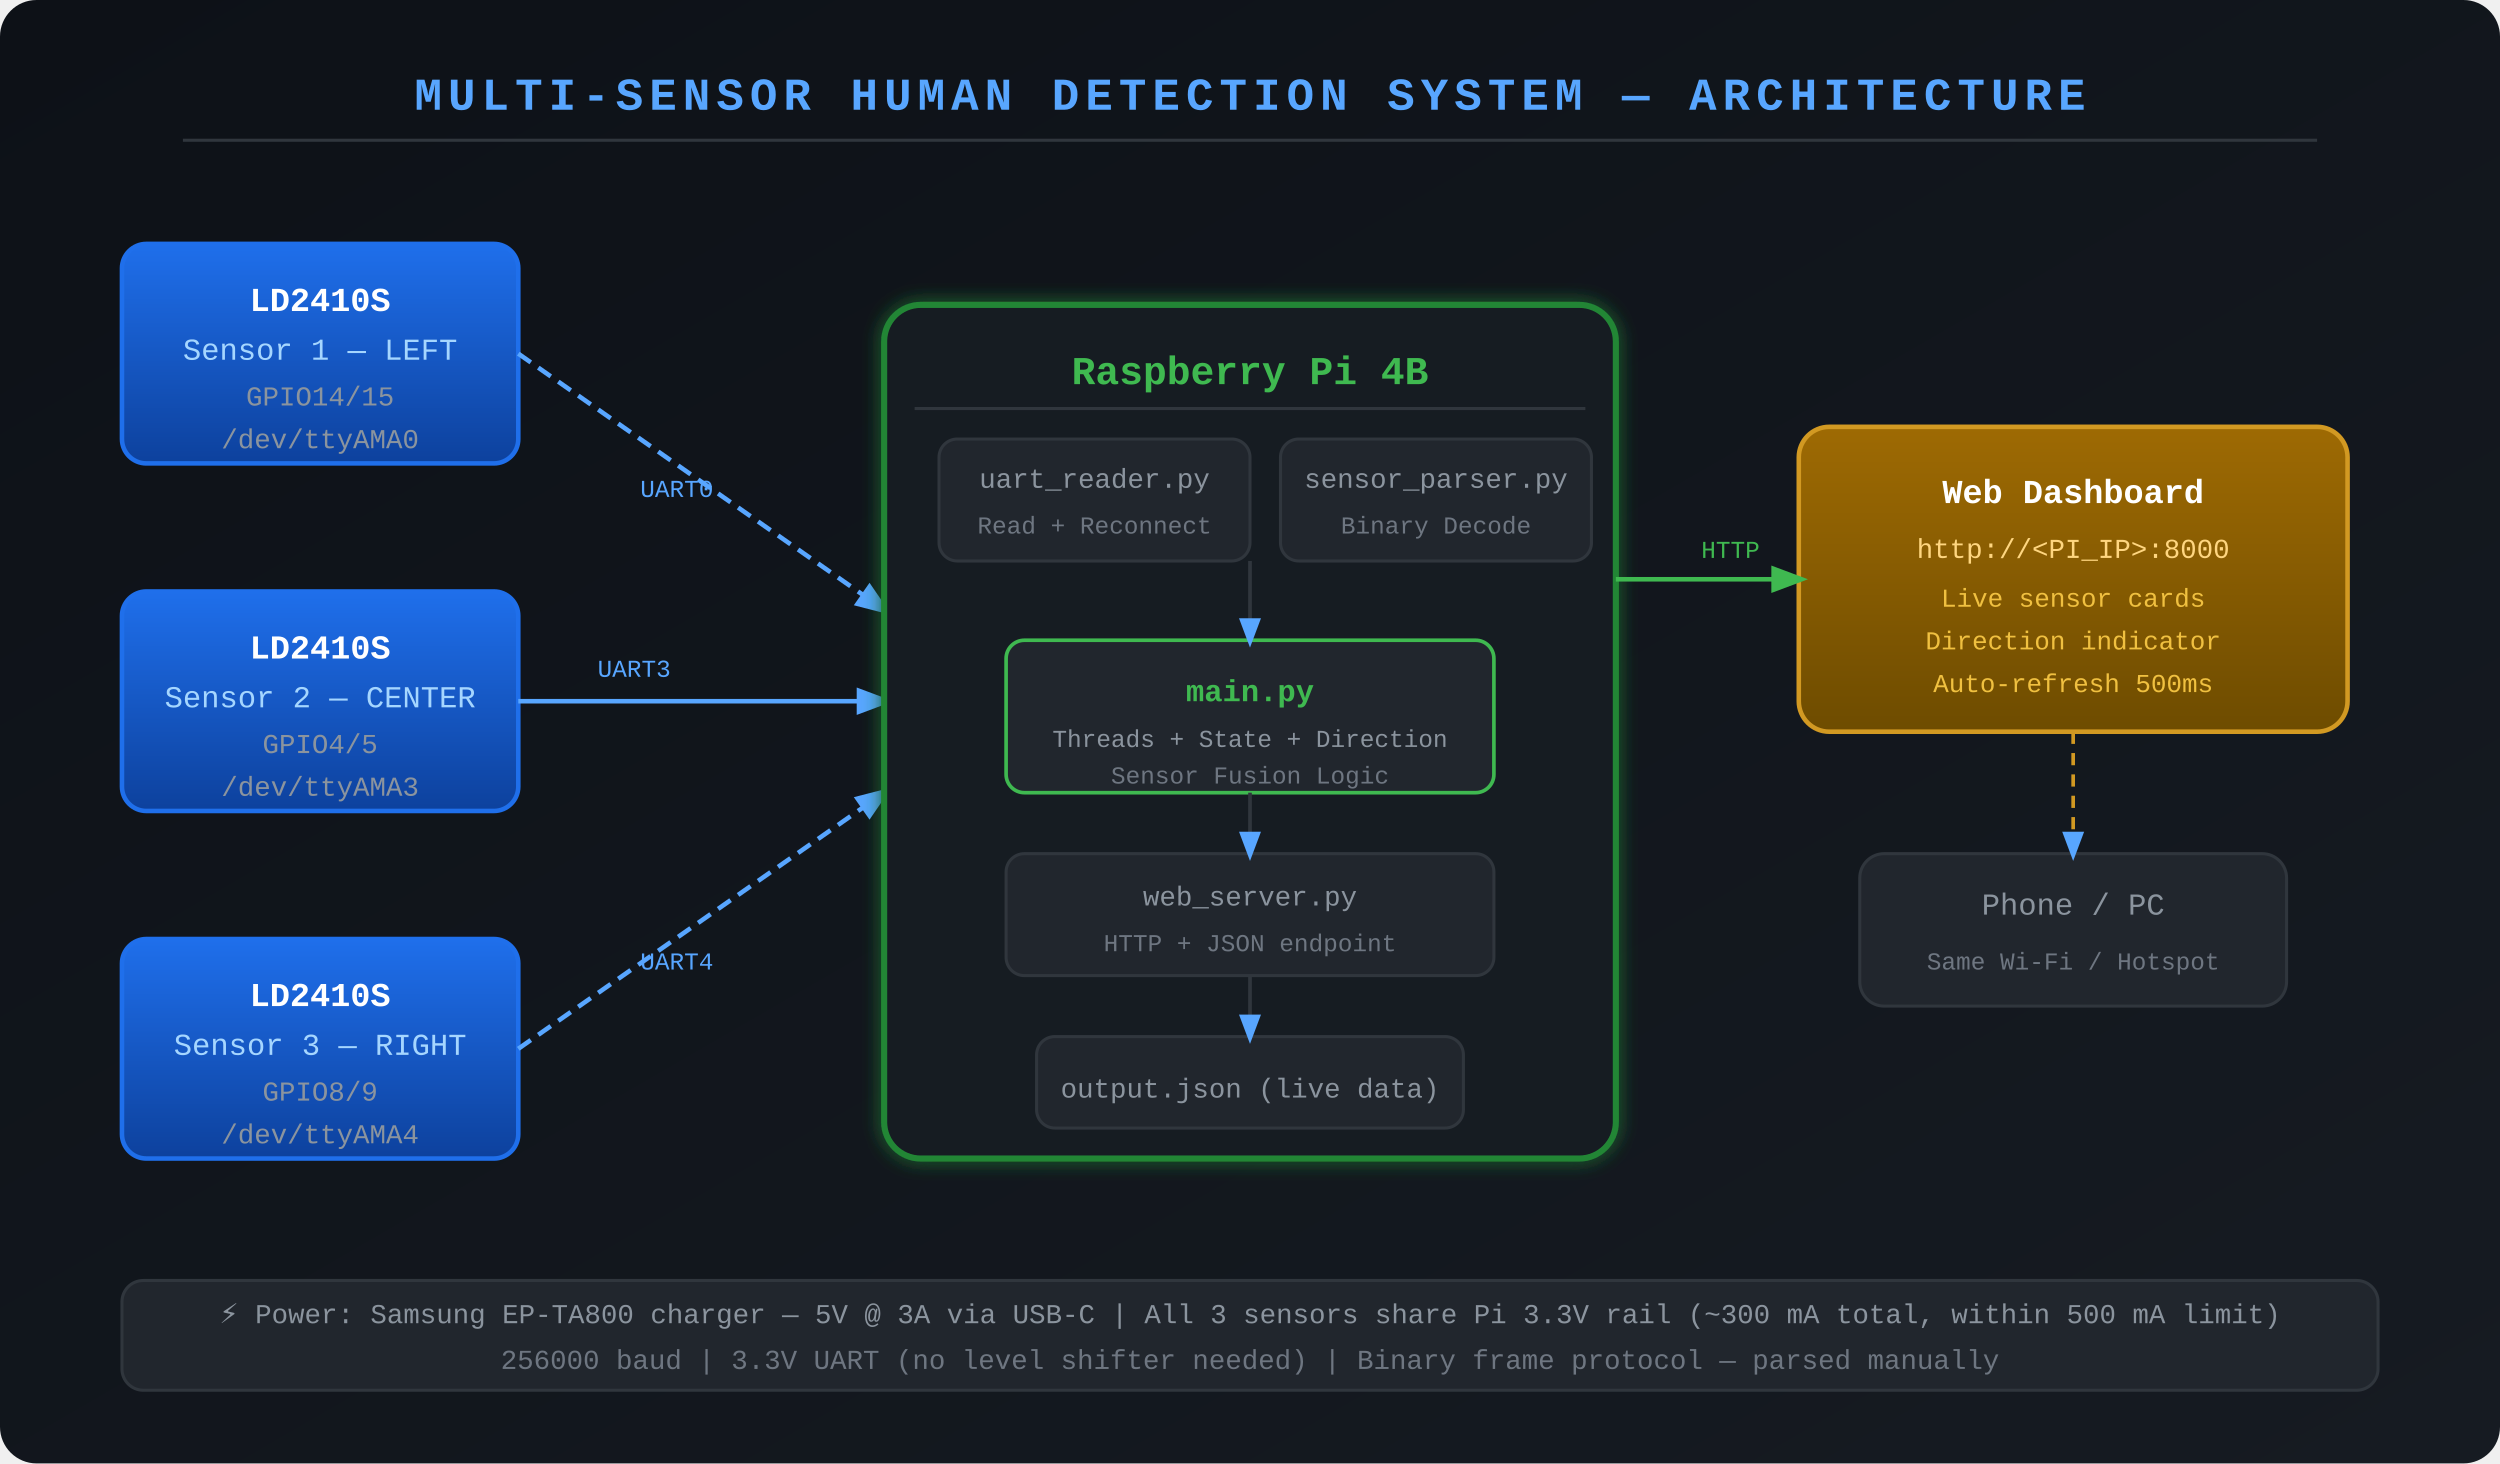
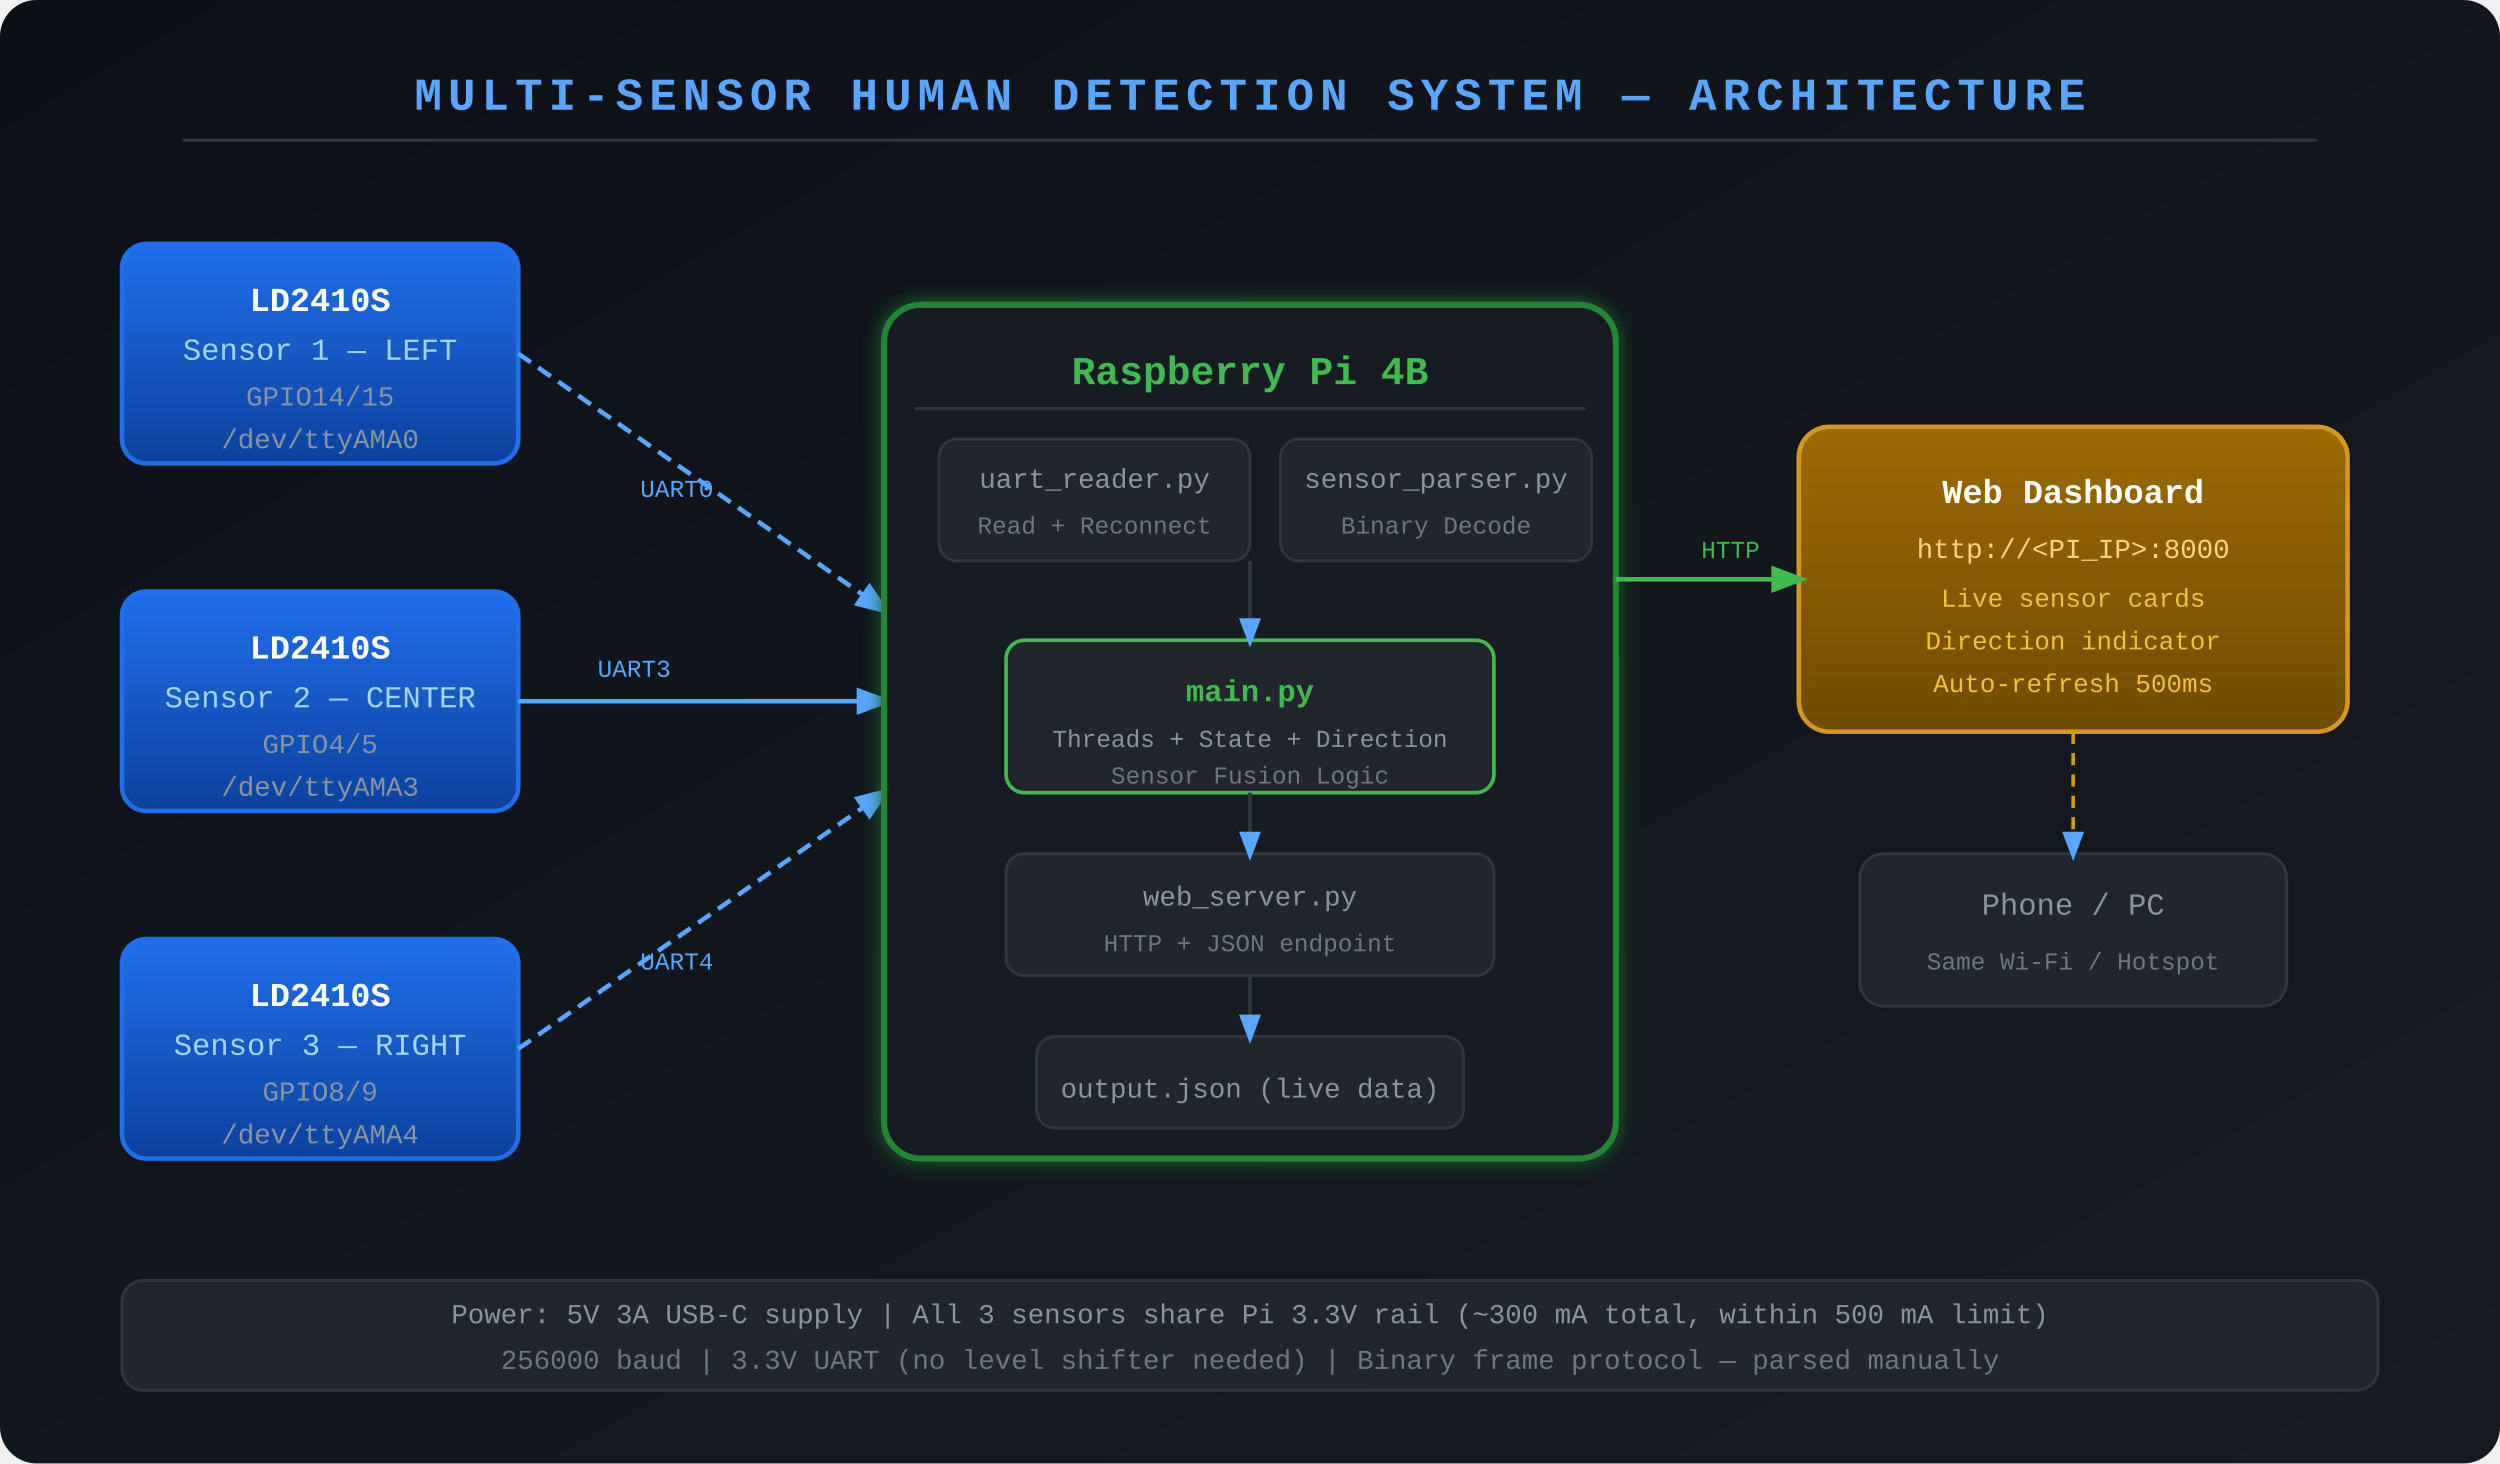
<svg xmlns="http://www.w3.org/2000/svg" viewBox="0 0 820 480" font-family="'Courier New', monospace">
  <defs>
    <linearGradient id="bg" x1="0" y1="0" x2="1" y2="1">
      <stop offset="0%" stop-color="#0d1117" />
      <stop offset="100%" stop-color="#161b22" />
    </linearGradient>
    <linearGradient id="sensor_grad" x1="0" y1="0" x2="0" y2="1">
      <stop offset="0%" stop-color="#1f6feb" />
      <stop offset="100%" stop-color="#0d419d" />
    </linearGradient>
    <linearGradient id="pi_grad" x1="0" y1="0" x2="0" y2="1">
      <stop offset="0%" stop-color="#238636" />
      <stop offset="100%" stop-color="#196127" />
    </linearGradient>
    <linearGradient id="web_grad" x1="0" y1="0" x2="0" y2="1">
      <stop offset="0%" stop-color="#9e6a03" />
      <stop offset="100%" stop-color="#6e4c00" />
    </linearGradient>
    <filter id="glow">
      <feGaussianBlur stdDeviation="3" result="blur" />
      <feMerge>
        <feMergeNode in="blur" />
        <feMergeNode in="SourceGraphic" />
      </feMerge>
    </filter>
    <marker id="arrow" markerWidth="8" markerHeight="8" refX="6" refY="3" orient="auto">
      <path d="M0,0 L0,6 L8,3 z" fill="#58a6ff" />
    </marker>
    <marker id="arrow_green" markerWidth="8" markerHeight="8" refX="6" refY="3" orient="auto">
      <path d="M0,0 L0,6 L8,3 z" fill="#3fb950" />
    </marker>
  </defs>
  <rect width="820" height="480" fill="url(#bg)" rx="12" />
  <text x="410" y="36" text-anchor="middle" font-size="15" font-weight="bold" fill="#58a6ff" letter-spacing="2">MULTI-SENSOR HUMAN DETECTION SYSTEM — ARCHITECTURE</text>
  <line x1="60" y1="46" x2="760" y2="46" stroke="#30363d" stroke-width="1" />
  <rect x="40" y="80" width="130" height="72" rx="8" fill="url(#sensor_grad)" stroke="#1f6feb" stroke-width="1.5" />
  <text x="105" y="102" text-anchor="middle" font-size="11" font-weight="bold" fill="#ffffff">LD2410S</text>
  <text x="105" y="118" text-anchor="middle" font-size="10" fill="#a5d6ff">Sensor 1 — LEFT</text>
  <text x="105" y="133" text-anchor="middle" font-size="9" fill="#8b949e">GPIO14/15</text>
  <text x="105" y="147" text-anchor="middle" font-size="9" fill="#8b949e">/dev/ttyAMA0</text>
  <rect x="40" y="194" width="130" height="72" rx="8" fill="url(#sensor_grad)" stroke="#1f6feb" stroke-width="1.5" />
  <text x="105" y="216" text-anchor="middle" font-size="11" font-weight="bold" fill="#ffffff">LD2410S</text>
  <text x="105" y="232" text-anchor="middle" font-size="10" fill="#a5d6ff">Sensor 2 — CENTER</text>
  <text x="105" y="247" text-anchor="middle" font-size="9" fill="#8b949e">GPIO4/5</text>
  <text x="105" y="261" text-anchor="middle" font-size="9" fill="#8b949e">/dev/ttyAMA3</text>
  <rect x="40" y="308" width="130" height="72" rx="8" fill="url(#sensor_grad)" stroke="#1f6feb" stroke-width="1.5" />
  <text x="105" y="330" text-anchor="middle" font-size="11" font-weight="bold" fill="#ffffff">LD2410S</text>
  <text x="105" y="346" text-anchor="middle" font-size="10" fill="#a5d6ff">Sensor 3 — RIGHT</text>
  <text x="105" y="361" text-anchor="middle" font-size="9" fill="#8b949e">GPIO8/9</text>
  <text x="105" y="375" text-anchor="middle" font-size="9" fill="#8b949e">/dev/ttyAMA4</text>
  <line x1="170" y1="116" x2="290" y2="200" stroke="#58a6ff" stroke-width="1.5" marker-end="url(#arrow)" stroke-dasharray="5,3" />
  <line x1="170" y1="230" x2="290" y2="230" stroke="#58a6ff" stroke-width="1.5" marker-end="url(#arrow)" />
  <line x1="170" y1="344" x2="290" y2="260" stroke="#58a6ff" stroke-width="1.5" marker-end="url(#arrow)" stroke-dasharray="5,3" />
  <text x="210" y="163" font-size="8" fill="#58a6ff">UART0</text>
  <text x="196" y="222" font-size="8" fill="#58a6ff">UART3</text>
  <text x="210" y="318" font-size="8" fill="#58a6ff">UART4</text>
  <rect x="290" y="100" width="240" height="280" rx="12" fill="#161b22" stroke="#238636" stroke-width="2" filter="url(#glow)" />
  <text x="410" y="126" text-anchor="middle" font-size="13" font-weight="bold" fill="#3fb950">Raspberry Pi 4B</text>
  <line x1="300" y1="134" x2="520" y2="134" stroke="#30363d" stroke-width="1" />
  <rect x="308" y="144" width="102" height="40" rx="6" fill="#21262d" stroke="#30363d" />
  <text x="359" y="160" text-anchor="middle" font-size="9" fill="#8b949e">uart_reader.py</text>
  <text x="359" y="175" text-anchor="middle" font-size="8" fill="#6e7681">Read + Reconnect</text>
  <rect x="420" y="144" width="102" height="40" rx="6" fill="#21262d" stroke="#30363d" />
  <text x="471" y="160" text-anchor="middle" font-size="9" fill="#8b949e">sensor_parser.py</text>
  <text x="471" y="175" text-anchor="middle" font-size="8" fill="#6e7681">Binary Decode</text>
  <rect x="330" y="210" width="160" height="50" rx="6" fill="#21262d" stroke="#3fb950" stroke-width="1.2" />
  <text x="410" y="230" text-anchor="middle" font-size="10" font-weight="bold" fill="#3fb950">main.py</text>
  <text x="410" y="245" text-anchor="middle" font-size="8" fill="#8b949e">Threads + State + Direction</text>
  <text x="410" y="257" text-anchor="middle" font-size="8" fill="#6e7681">Sensor Fusion Logic</text>
  <rect x="330" y="280" width="160" height="40" rx="6" fill="#21262d" stroke="#30363d" />
  <text x="410" y="297" text-anchor="middle" font-size="9" fill="#8b949e">web_server.py</text>
  <text x="410" y="312" text-anchor="middle" font-size="8" fill="#6e7681">HTTP + JSON endpoint</text>
  <rect x="340" y="340" width="140" height="30" rx="6" fill="#21262d" stroke="#30363d" />
  <text x="410" y="360" text-anchor="middle" font-size="9" fill="#8b949e">output.json (live data)</text>
  <line x1="410" y1="184" x2="410" y2="210" stroke="#30363d" stroke-width="1.2" marker-end="url(#arrow)" />
  <line x1="410" y1="260" x2="410" y2="280" stroke="#30363d" stroke-width="1.2" marker-end="url(#arrow)" />
  <line x1="410" y1="320" x2="410" y2="340" stroke="#30363d" stroke-width="1.2" marker-end="url(#arrow)" />
  <rect x="590" y="140" width="180" height="100" rx="10" fill="url(#web_grad)" stroke="#d29922" stroke-width="1.5" />
  <text x="680" y="165" text-anchor="middle" font-size="11" font-weight="bold" fill="#ffffff">Web Dashboard</text>
  <text x="680" y="183" text-anchor="middle" font-size="9" fill="#ffd680">http://&lt;PI_IP&gt;:8000</text>
  <text x="680" y="199" text-anchor="middle" font-size="8.5" fill="#f0c040">Live sensor cards</text>
  <text x="680" y="213" text-anchor="middle" font-size="8.5" fill="#f0c040">Direction indicator</text>
  <text x="680" y="227" text-anchor="middle" font-size="8.5" fill="#f0c040">Auto-refresh 500ms</text>
  <rect x="610" y="280" width="140" height="50" rx="8" fill="#21262d" stroke="#30363d" />
  <text x="680" y="300" text-anchor="middle" font-size="10" fill="#8b949e">Phone / PC</text>
  <text x="680" y="318" text-anchor="middle" font-size="8" fill="#6e7681">Same Wi-Fi / Hotspot</text>
  <line x1="530" y1="190" x2="590" y2="190" stroke="#3fb950" stroke-width="1.5" marker-end="url(#arrow_green)" />
  <text x="558" y="183" font-size="8" fill="#3fb950">HTTP</text>
  <line x1="680" y1="240" x2="680" y2="280" stroke="#d29922" stroke-width="1.2" stroke-dasharray="4,3" marker-end="url(#arrow)" />
  <rect x="40" y="420" width="740" height="36" rx="7" fill="#21262d" stroke="#30363d" />
-   <text x="410" y="434" text-anchor="middle" font-size="9" fill="#8b949e">⚡ Power: Samsung EP-TA800 charger — 5V @ 3A via USB-C  |  All 3 sensors share Pi 3.3V rail (~300 mA total, within 500 mA limit)</text>
+   <text x="410" y="434" text-anchor="middle" font-size="9" fill="#8b949e">Power: 5V 3A USB-C supply  |  All 3 sensors share Pi 3.3V rail (~300 mA total, within 500 mA limit)</text>
  <text x="410" y="449" text-anchor="middle" font-size="9" fill="#6e7681">256000 baud  |  3.3V UART (no level shifter needed)  |  Binary frame protocol — parsed manually</text>
</svg>
